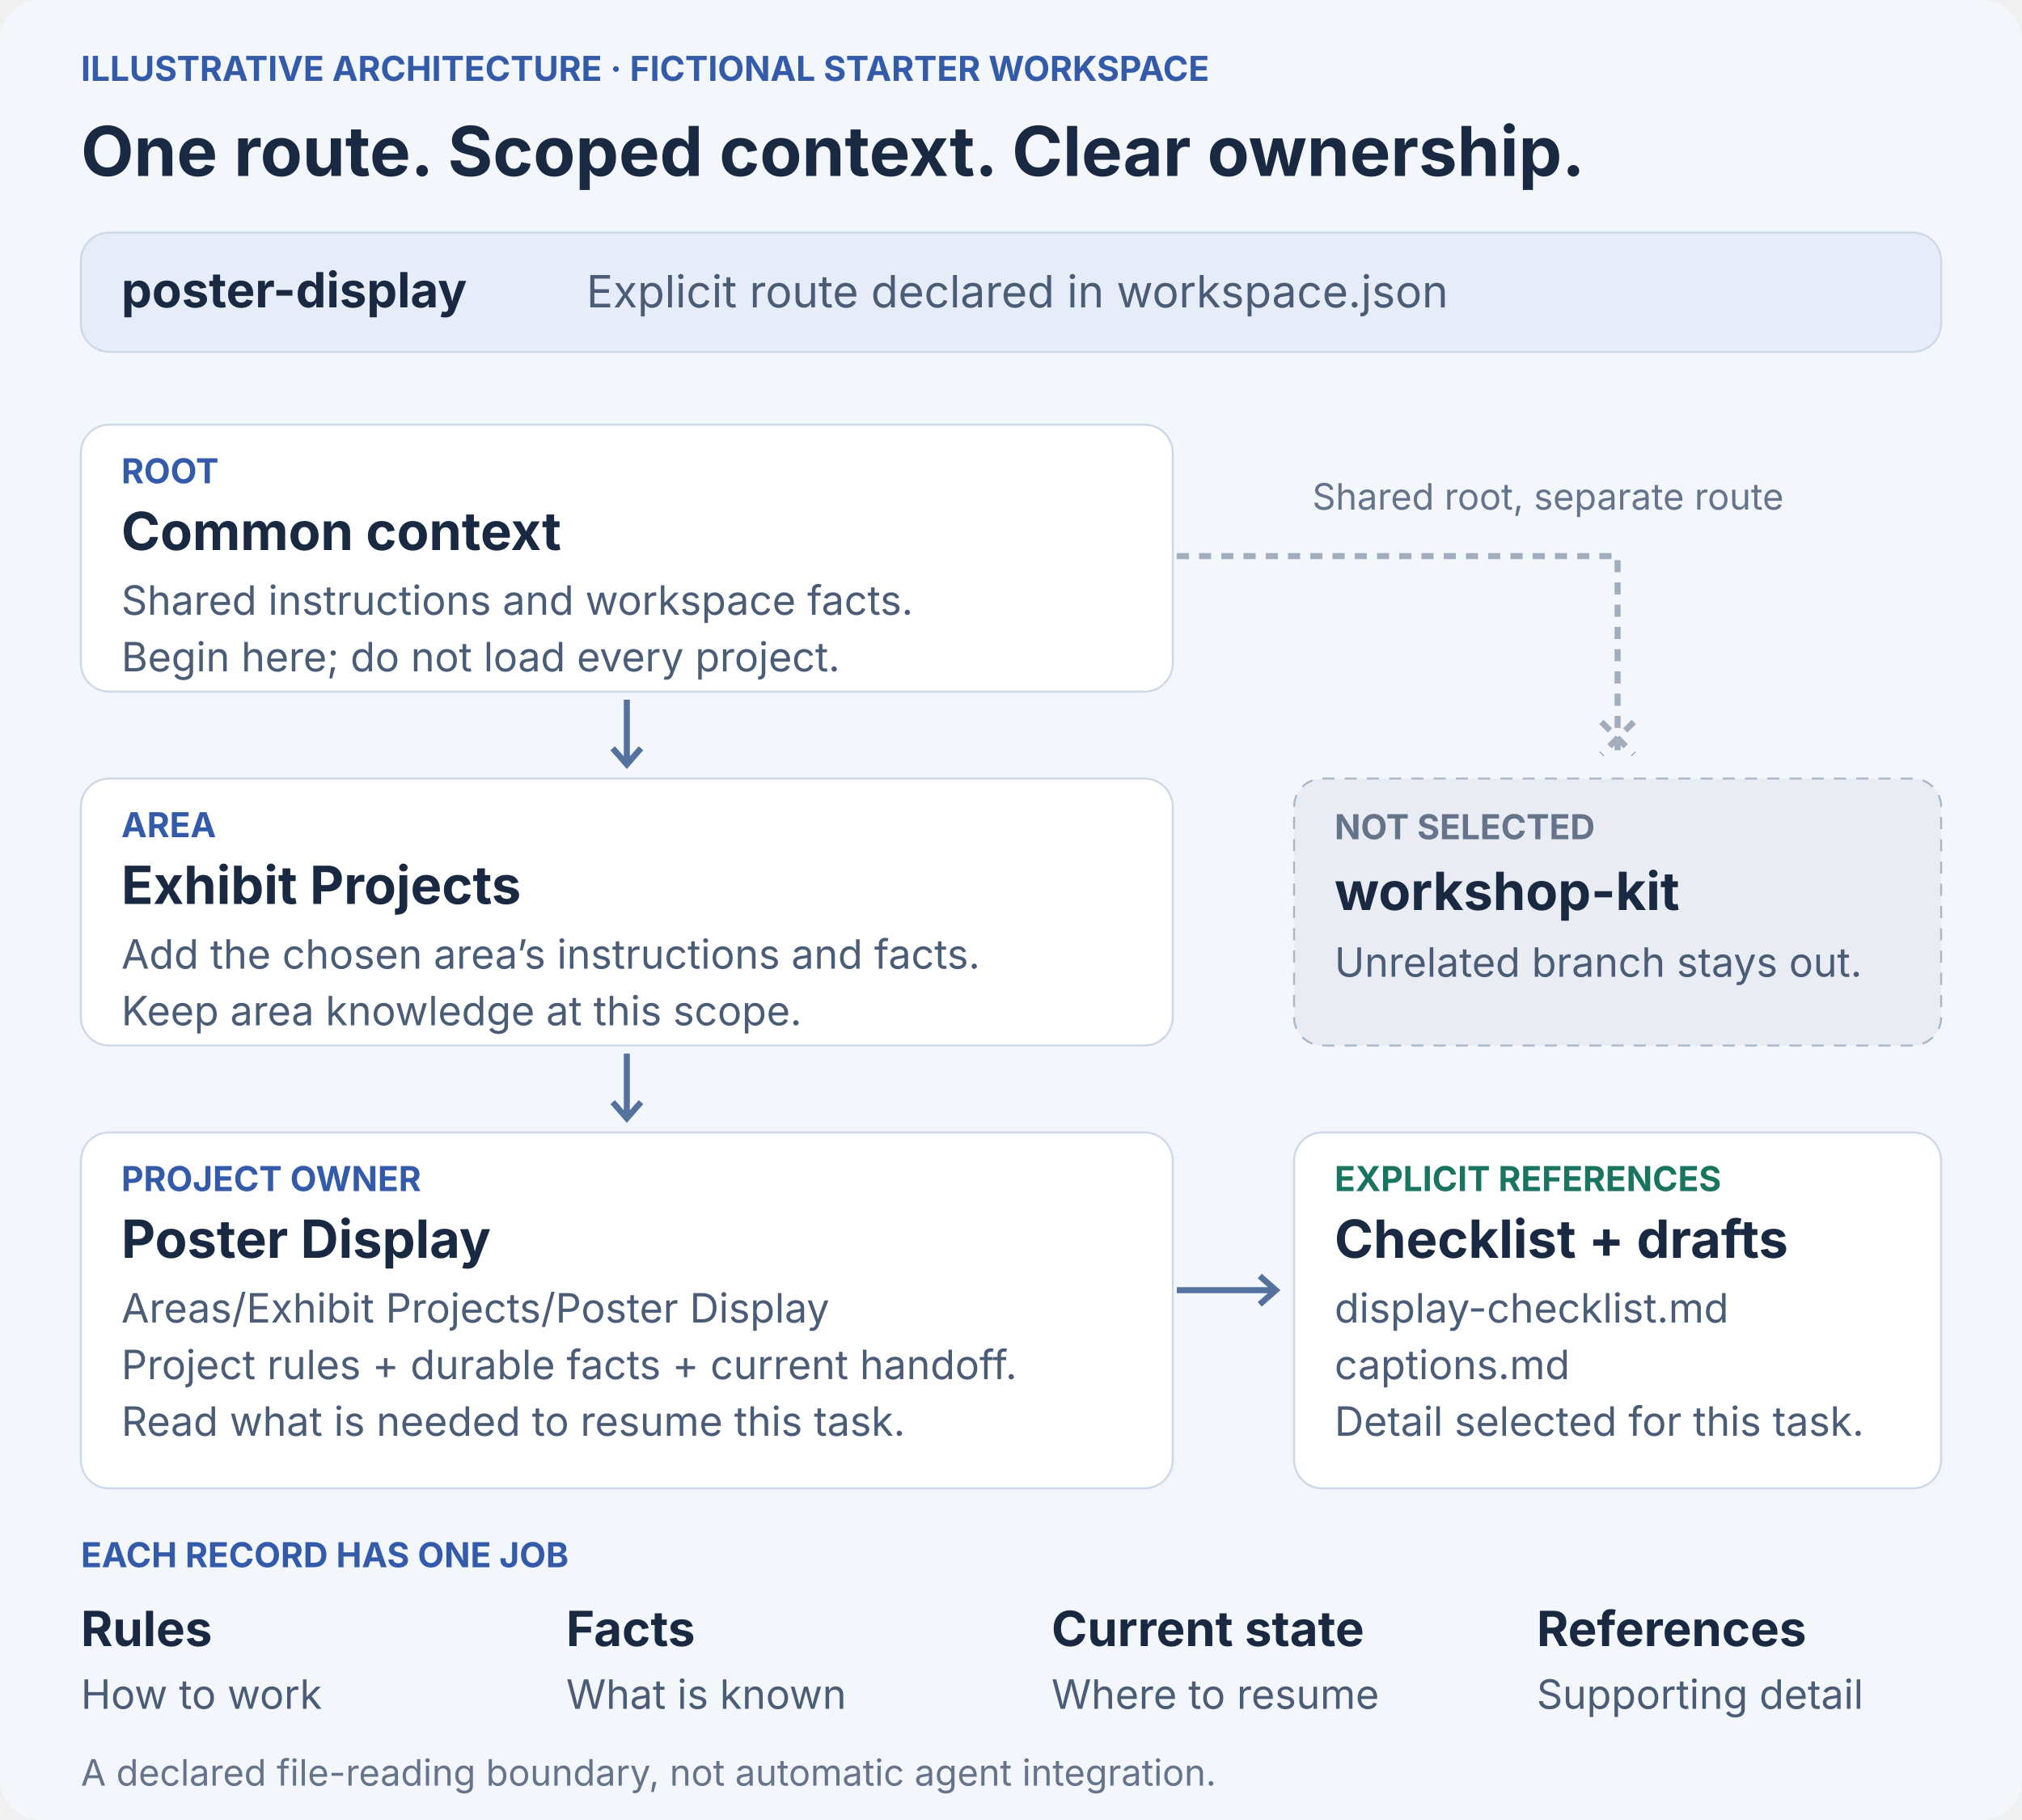
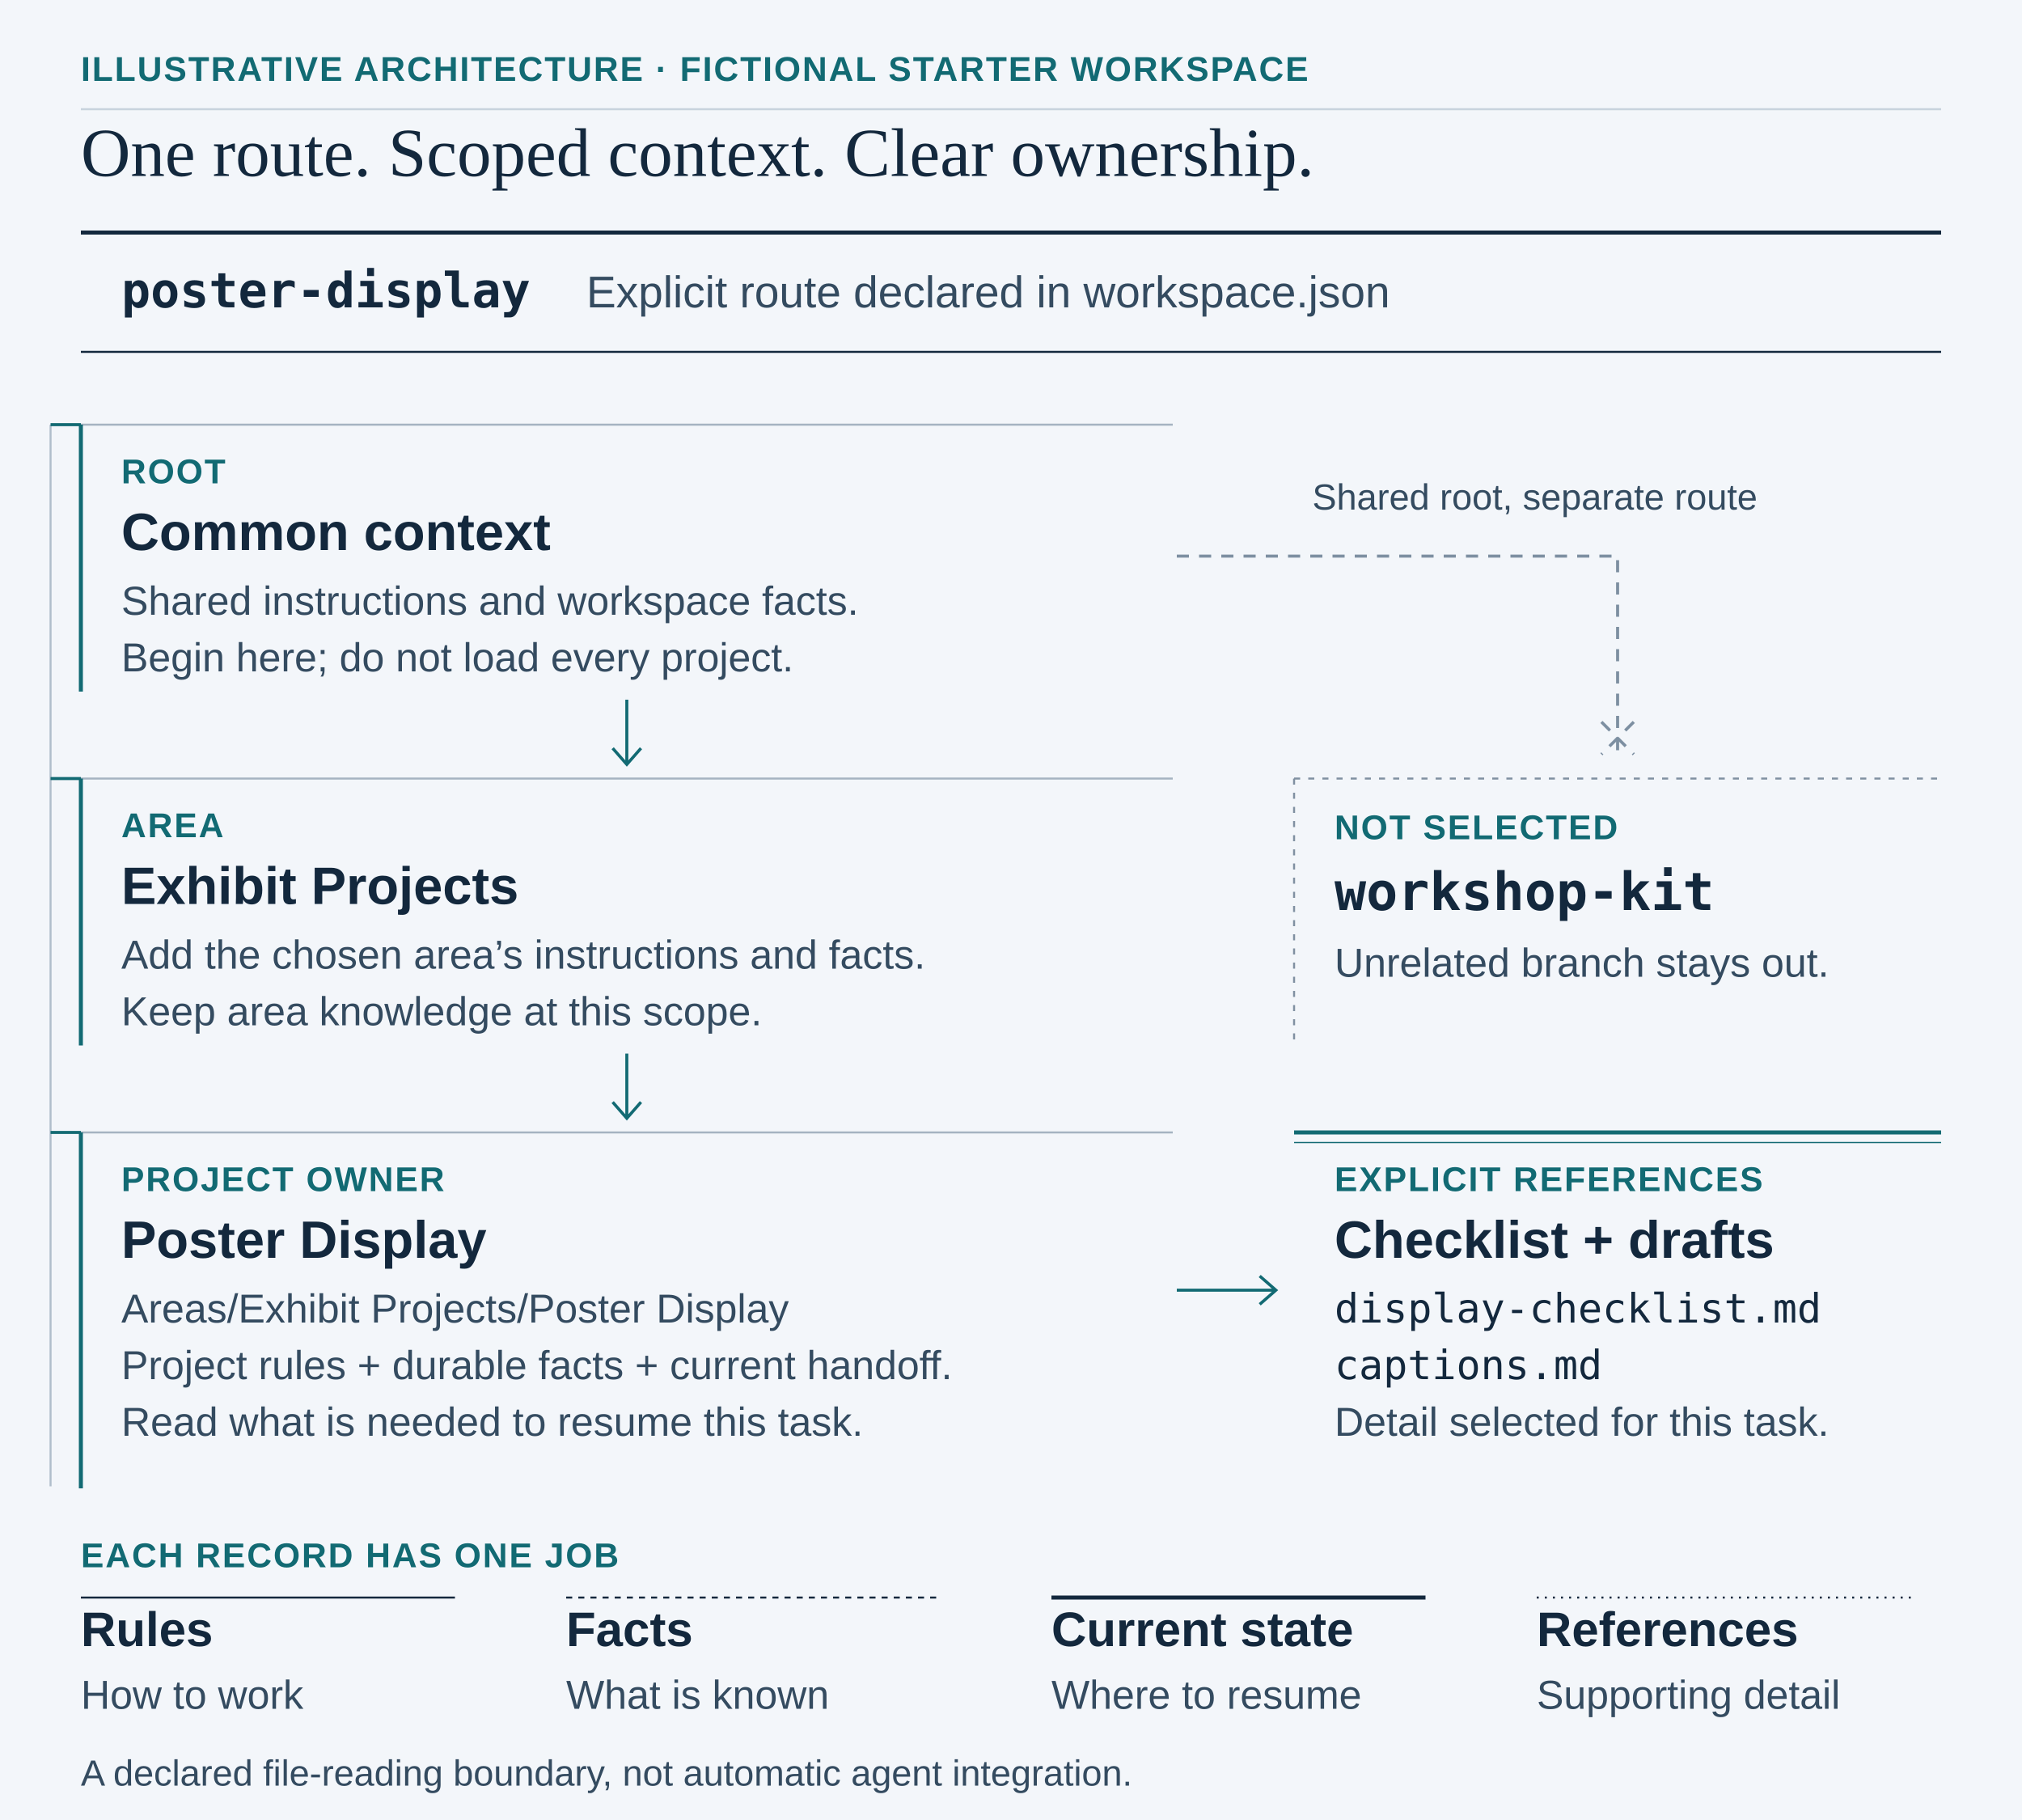
<svg xmlns="http://www.w3.org/2000/svg" width="1000" height="900" viewBox="0 0 1000 900" role="img" aria-labelledby="title description">
-   <rect width="1000" height="900" rx="20" fill="#f3f6fb" />
-   <g font-family="system-ui, -apple-system, Segoe UI, sans-serif" fill="#192942">
-     <text x="40" y="40" font-size="17" fill="#345baa" font-weight="700">ILLUSTRATIVE ARCHITECTURE · FICTIONAL STARTER WORKSPACE</text>
-     <text x="40" y="87" font-size="34" fill="#192942" font-weight="750">One route. Scoped context. Clear ownership.</text>
-     <rect x="40" y="115" width="920" height="59" rx="14" fill="#e6edf9" stroke="#ced9e8" />
-     <text x="60" y="152" font-size="24" fill="#192942" font-weight="700">poster-display</text>
-     <text x="290" y="152" font-size="22" fill="#4b5d76" font-weight="400">Explicit route declared in workspace.json</text>
-     <rect x="40" y="210" width="540" height="132" rx="14" fill="#fff" stroke="#ced9e8" />
-     <text x="60" y="239" font-size="17" fill="#345baa" font-weight="700">ROOT</text>
-     <text x="60" y="272" font-size="26" fill="#192942" font-weight="700">Common context</text>
-     <text x="60" y="304" font-size="20" fill="#4b5d76" font-weight="400">Shared instructions and workspace facts.</text>
-     <text x="60" y="332" font-size="20" fill="#4b5d76" font-weight="400">Begin here; do not load every project.</text>
-     <path d="M310 346 V378 m-7 -8 l7 8 7 -8" fill="none" stroke="#54729d" stroke-width="3" />
-     <rect x="40" y="385" width="540" height="132" rx="14" fill="#fff" stroke="#ced9e8" />
-     <text x="60" y="414" font-size="17" fill="#345baa" font-weight="700">AREA</text>
-     <text x="60" y="447" font-size="26" fill="#192942" font-weight="700">Exhibit Projects</text>
-     <text x="60" y="479" font-size="20" fill="#4b5d76" font-weight="400">Add the chosen area’s instructions and facts.</text>
-     <text x="60" y="507" font-size="20" fill="#4b5d76" font-weight="400">Keep area knowledge at this scope.</text>
-     <path d="M310 521 V553 m-7 -8 l7 8 7 -8" fill="none" stroke="#54729d" stroke-width="3" />
-     <rect x="40" y="560" width="540" height="176" rx="14" fill="#fff" stroke="#ced9e8" />
-     <text x="60" y="589" font-size="17" fill="#345baa" font-weight="700">PROJECT OWNER</text>
-     <text x="60" y="622" font-size="26" fill="#192942" font-weight="700">Poster Display</text>
-     <text x="60" y="654" font-size="20" fill="#4b5d76" font-weight="400">Areas/Exhibit Projects/Poster Display</text>
-     <text x="60" y="682" font-size="20" fill="#4b5d76" font-weight="400">Project rules + durable facts + current handoff.</text>
-     <text x="60" y="710" font-size="20" fill="#4b5d76" font-weight="400">Read what is needed to resume this task.</text>
-     <path d="M582 638 H631 m-8 -7 l8 7 -8 7" fill="none" stroke="#54729d" stroke-width="3" />
-     <rect x="640" y="560" width="320" height="176" rx="14" fill="#fff" stroke="#ced9e8" />
-     <text x="660" y="589" font-size="17" fill="#197460" font-weight="700">EXPLICIT REFERENCES</text>
-     <text x="660" y="622" font-size="26" fill="#192942" font-weight="700">Checklist + drafts</text>
-     <text x="660" y="654" font-size="20" fill="#4b5d76" font-weight="400">display-checklist.md</text>
-     <text x="660" y="682" font-size="20" fill="#4b5d76" font-weight="400">captions.md</text>
-     <text x="660" y="710" font-size="20" fill="#4b5d76" font-weight="400">Detail selected for this task.</text>
-     <rect x="640" y="385" width="320" height="132" rx="14" fill="#e9edf3" stroke="#aab8cb" stroke-dasharray="6 5" />
-     <text x="660" y="415" font-size="17" fill="#65748a" font-weight="700">NOT SELECTED</text>
-     <text x="660" y="450" font-size="26" fill="#192942" font-weight="700">workshop-kit</text>
-     <text x="660" y="483" font-size="20" fill="#4b5d76" font-weight="400">Unrelated branch stays out.</text>
-     <path d="M582 275 H800 V375" fill="none" stroke="#a2adbd" stroke-width="3" stroke-dasharray="6 5" />
-     <text x="649" y="252" font-size="18" fill="#65748a" font-weight="400">Shared root, separate route</text>
-     <path d="M792 357 l16 16 m0 -16 l-16 16" fill="none" stroke="#a2adbd" stroke-width="3" stroke-dasharray="6 5" />
-     <text x="40" y="775" font-size="17" fill="#345baa" font-weight="700">EACH RECORD HAS ONE JOB</text>
-     <text x="40" y="814" font-size="24" fill="#192942" font-weight="700">Rules</text>
-     <text x="40" y="845" font-size="20" fill="#4b5d76" font-weight="400">How to work</text>
-     <text x="280" y="814" font-size="24" fill="#192942" font-weight="700">Facts</text>
-     <text x="280" y="845" font-size="20" fill="#4b5d76" font-weight="400">What is known</text>
-     <text x="520" y="814" font-size="24" fill="#192942" font-weight="700">Current state</text>
-     <text x="520" y="845" font-size="20" fill="#4b5d76" font-weight="400">Where to resume</text>
-     <text x="760" y="814" font-size="24" fill="#192942" font-weight="700">References</text>
-     <text x="760" y="845" font-size="20" fill="#4b5d76" font-weight="400">Supporting detail</text>
-     <text x="40" y="883" font-size="18" fill="#65748a" font-weight="400">A declared file-reading boundary, not automatic agent integration.</text>
+   <rect width="1000" height="900" fill="#f3f6fa" />
+   <g font-family="Arial, Helvetica, sans-serif" fill="#13283d">
+     <text x="40" y="40" font-size="17" fill="#126a73" font-weight="700" font-family="Arial, Helvetica, sans-serif" letter-spacing="0.8">ILLUSTRATIVE ARCHITECTURE · FICTIONAL STARTER WORKSPACE</text>
+     <text x="40" y="87" font-size="34" fill="#13283d" font-weight="400" font-family="Georgia, Times New Roman, serif">One route. Scoped context. Clear ownership.</text>
+     <text x="60" y="152" font-size="24" fill="#13283d" font-weight="700" font-family="Menlo, Consolas, monospace">poster-display</text>
+     <text x="290" y="152" font-size="22" fill="#344b60" font-weight="400">Explicit route declared in workspace.json</text>
+     <text x="60" y="239" font-size="17" fill="#126a73" font-weight="700" font-family="Arial, Helvetica, sans-serif" letter-spacing="0.8">ROOT</text>
+     <text x="60" y="272" font-size="26" fill="#13283d" font-weight="700">Common context</text>
+     <text x="60" y="304" font-size="20" fill="#344b60" font-weight="400">Shared instructions and workspace facts.</text>
+     <text x="60" y="332" font-size="20" fill="#344b60" font-weight="400">Begin here; do not load every project.</text>
+     <path d="M310 346 V378 m-7 -8 l7 8 7 -8" fill="none" stroke="#126a73" stroke-width="1.5" />
+     <text x="60" y="414" font-size="17" fill="#126a73" font-weight="700" font-family="Arial, Helvetica, sans-serif" letter-spacing="0.8">AREA</text>
+     <text x="60" y="447" font-size="26" fill="#13283d" font-weight="700">Exhibit Projects</text>
+     <text x="60" y="479" font-size="20" fill="#344b60" font-weight="400">Add the chosen area’s instructions and facts.</text>
+     <text x="60" y="507" font-size="20" fill="#344b60" font-weight="400">Keep area knowledge at this scope.</text>
+     <path d="M310 521 V553 m-7 -8 l7 8 7 -8" fill="none" stroke="#126a73" stroke-width="1.5" />
+     <text x="60" y="589" font-size="17" fill="#126a73" font-weight="700" font-family="Arial, Helvetica, sans-serif" letter-spacing="0.8">PROJECT OWNER</text>
+     <text x="60" y="622" font-size="26" fill="#13283d" font-weight="700">Poster Display</text>
+     <text x="60" y="654" font-size="20" fill="#344b60" font-weight="400">Areas/Exhibit Projects/Poster Display</text>
+     <text x="60" y="682" font-size="20" fill="#344b60" font-weight="400">Project rules + durable facts + current handoff.</text>
+     <text x="60" y="710" font-size="20" fill="#344b60" font-weight="400">Read what is needed to resume this task.</text>
+     <path d="M582 638 H631 m-8 -7 l8 7 -8 7" fill="none" stroke="#126a73" stroke-width="1.5" />
+     <text x="660" y="589" font-size="17" fill="#126a73" font-weight="700" font-family="Arial, Helvetica, sans-serif" letter-spacing="0.8">EXPLICIT REFERENCES</text>
+     <text x="660" y="622" font-size="26" fill="#13283d" font-weight="700">Checklist + drafts</text>
+     <text x="660" y="654" font-size="20" fill="#13283d" font-weight="400" font-family="Menlo, Consolas, monospace">display-checklist.md</text>
+     <text x="660" y="682" font-size="20" fill="#13283d" font-weight="400" font-family="Menlo, Consolas, monospace">captions.md</text>
+     <text x="660" y="710" font-size="20" fill="#344b60" font-weight="400">Detail selected for this task.</text>
+     <text x="660" y="415" font-size="17" fill="#126a73" font-weight="700" font-family="Arial, Helvetica, sans-serif" letter-spacing="0.8">NOT SELECTED</text>
+     <text x="660" y="450" font-size="26" fill="#13283d" font-weight="700" font-family="Menlo, Consolas, monospace">workshop-kit</text>
+     <text x="660" y="483" font-size="20" fill="#344b60" font-weight="400">Unrelated branch stays out.</text>
+     <path d="M582 275 H800 V375" fill="none" stroke="#7d8fa1" stroke-width="1.5" stroke-dasharray="6 5" />
+     <text x="649" y="252" font-size="18" fill="#344b60" font-weight="400">Shared root, separate route</text>
+     <path d="M792 357 l16 16 m0 -16 l-16 16" fill="none" stroke="#7d8fa1" stroke-width="1.5" stroke-dasharray="6 5" />
+     <text x="40" y="775" font-size="17" fill="#126a73" font-weight="700" font-family="Arial, Helvetica, sans-serif" letter-spacing="0.8">EACH RECORD HAS ONE JOB</text>
+     <text x="40" y="814" font-size="24" fill="#13283d" font-weight="700">Rules</text>
+     <text x="40" y="845" font-size="20" fill="#344b60" font-weight="400">How to work</text>
+     <text x="280" y="814" font-size="24" fill="#13283d" font-weight="700">Facts</text>
+     <text x="280" y="845" font-size="20" fill="#344b60" font-weight="400">What is known</text>
+     <text x="520" y="814" font-size="24" fill="#13283d" font-weight="700">Current state</text>
+     <text x="520" y="845" font-size="20" fill="#344b60" font-weight="400">Where to resume</text>
+     <text x="760" y="814" font-size="24" fill="#13283d" font-weight="700">References</text>
+     <text x="760" y="845" font-size="20" fill="#344b60" font-weight="400">Supporting detail</text>
+     <text x="40" y="883" font-size="18" fill="#344b60" font-weight="400">A declared file-reading boundary, not automatic agent integration.</text>
+     <line x1="40.0" y1="115.0" x2="960.0" y2="115.0" stroke="#13283d" stroke-width="2" />
+     <line x1="40.0" y1="174.0" x2="960.0" y2="174.0" stroke="#13283d" stroke-width="1" />
+     <line x1="40.0" y1="210.0" x2="580.0" y2="210.0" stroke="#a5b3c1" stroke-width="1" />
+     <line x1="40.0" y1="210.0" x2="40.0" y2="342.0" stroke="#126a73" stroke-width="2" />
+     <line x1="40.0" y1="385.0" x2="580.0" y2="385.0" stroke="#a5b3c1" stroke-width="1" />
+     <line x1="40.0" y1="385.0" x2="40.0" y2="517.0" stroke="#126a73" stroke-width="2" />
+     <line x1="40.0" y1="560.0" x2="580.0" y2="560.0" stroke="#a5b3c1" stroke-width="1" />
+     <line x1="40.0" y1="560.0" x2="40.0" y2="736.0" stroke="#126a73" stroke-width="2" />
+     <line x1="640.0" y1="560.0" x2="960.0" y2="560.0" stroke="#126a73" stroke-width="2" />
+     <line x1="640.0" y1="565.0" x2="960.0" y2="565.0" stroke="#126a73" stroke-width="0.6" />
+     <line x1="640.0" y1="385.0" x2="960.0" y2="385.0" stroke="#8090a1" stroke-width="1" stroke-dasharray="3 4" />
+     <line x1="640.0" y1="385.0" x2="640.0" y2="517.0" stroke="#8090a1" stroke-width="1" stroke-dasharray="3 4" />
+     <line x1="40" y1="790" x2="225" y2="790" stroke="#13283d" stroke-width="1" />
+     <line x1="280" y1="790" x2="465" y2="790" stroke="#13283d" stroke-width="1" stroke-dasharray="3 3" />
+     <line x1="520" y1="790" x2="705" y2="790" stroke="#13283d" stroke-width="2" />
+     <line x1="760" y1="790" x2="945" y2="790" stroke="#13283d" stroke-width="1" stroke-dasharray="1 3" />
+     <line x1="25" y1="210" x2="25" y2="735" stroke="#b0becb" stroke-width="1" />
+     <line x1="25" y1="210" x2="40" y2="210" stroke="#126a73" stroke-width="1.5" />
+     <line x1="25" y1="385" x2="40" y2="385" stroke="#126a73" stroke-width="1.5" />
+     <line x1="25" y1="560" x2="40" y2="560" stroke="#126a73" stroke-width="1.5" />
+     <line x1="40" y1="54" x2="960" y2="54" stroke="#c8d3dd" stroke-width="1" />
  </g>
</svg>
